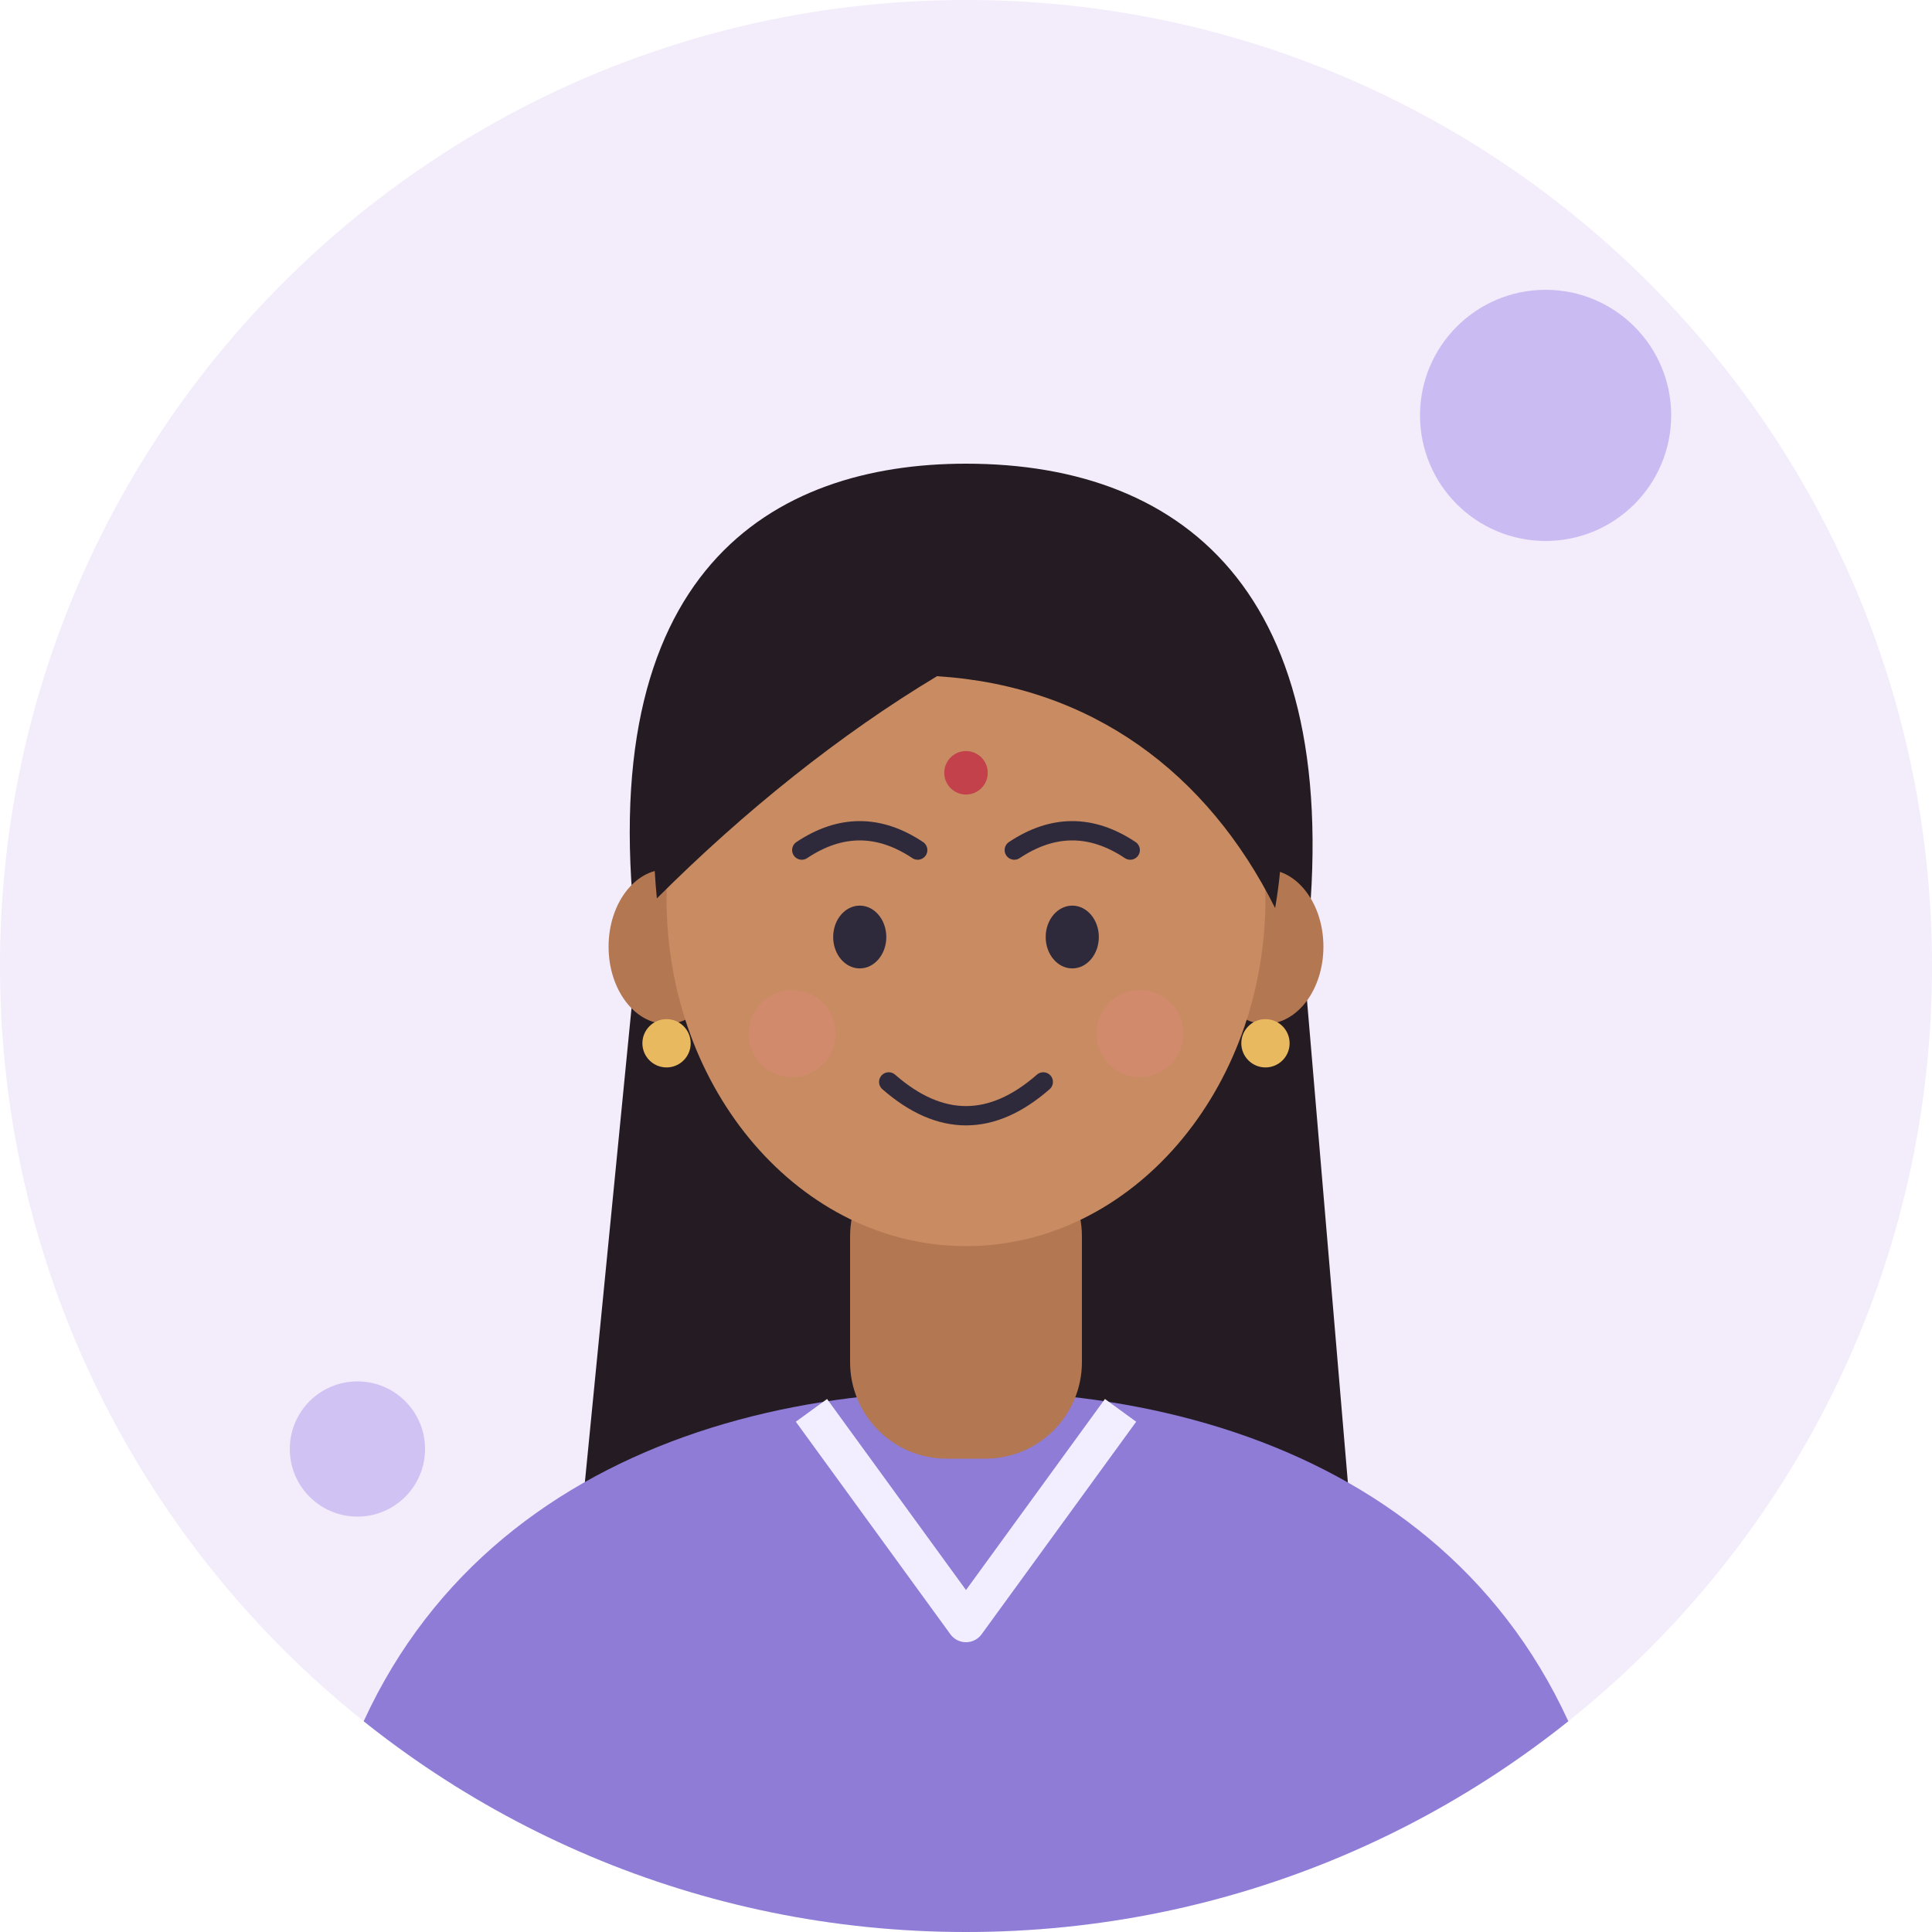
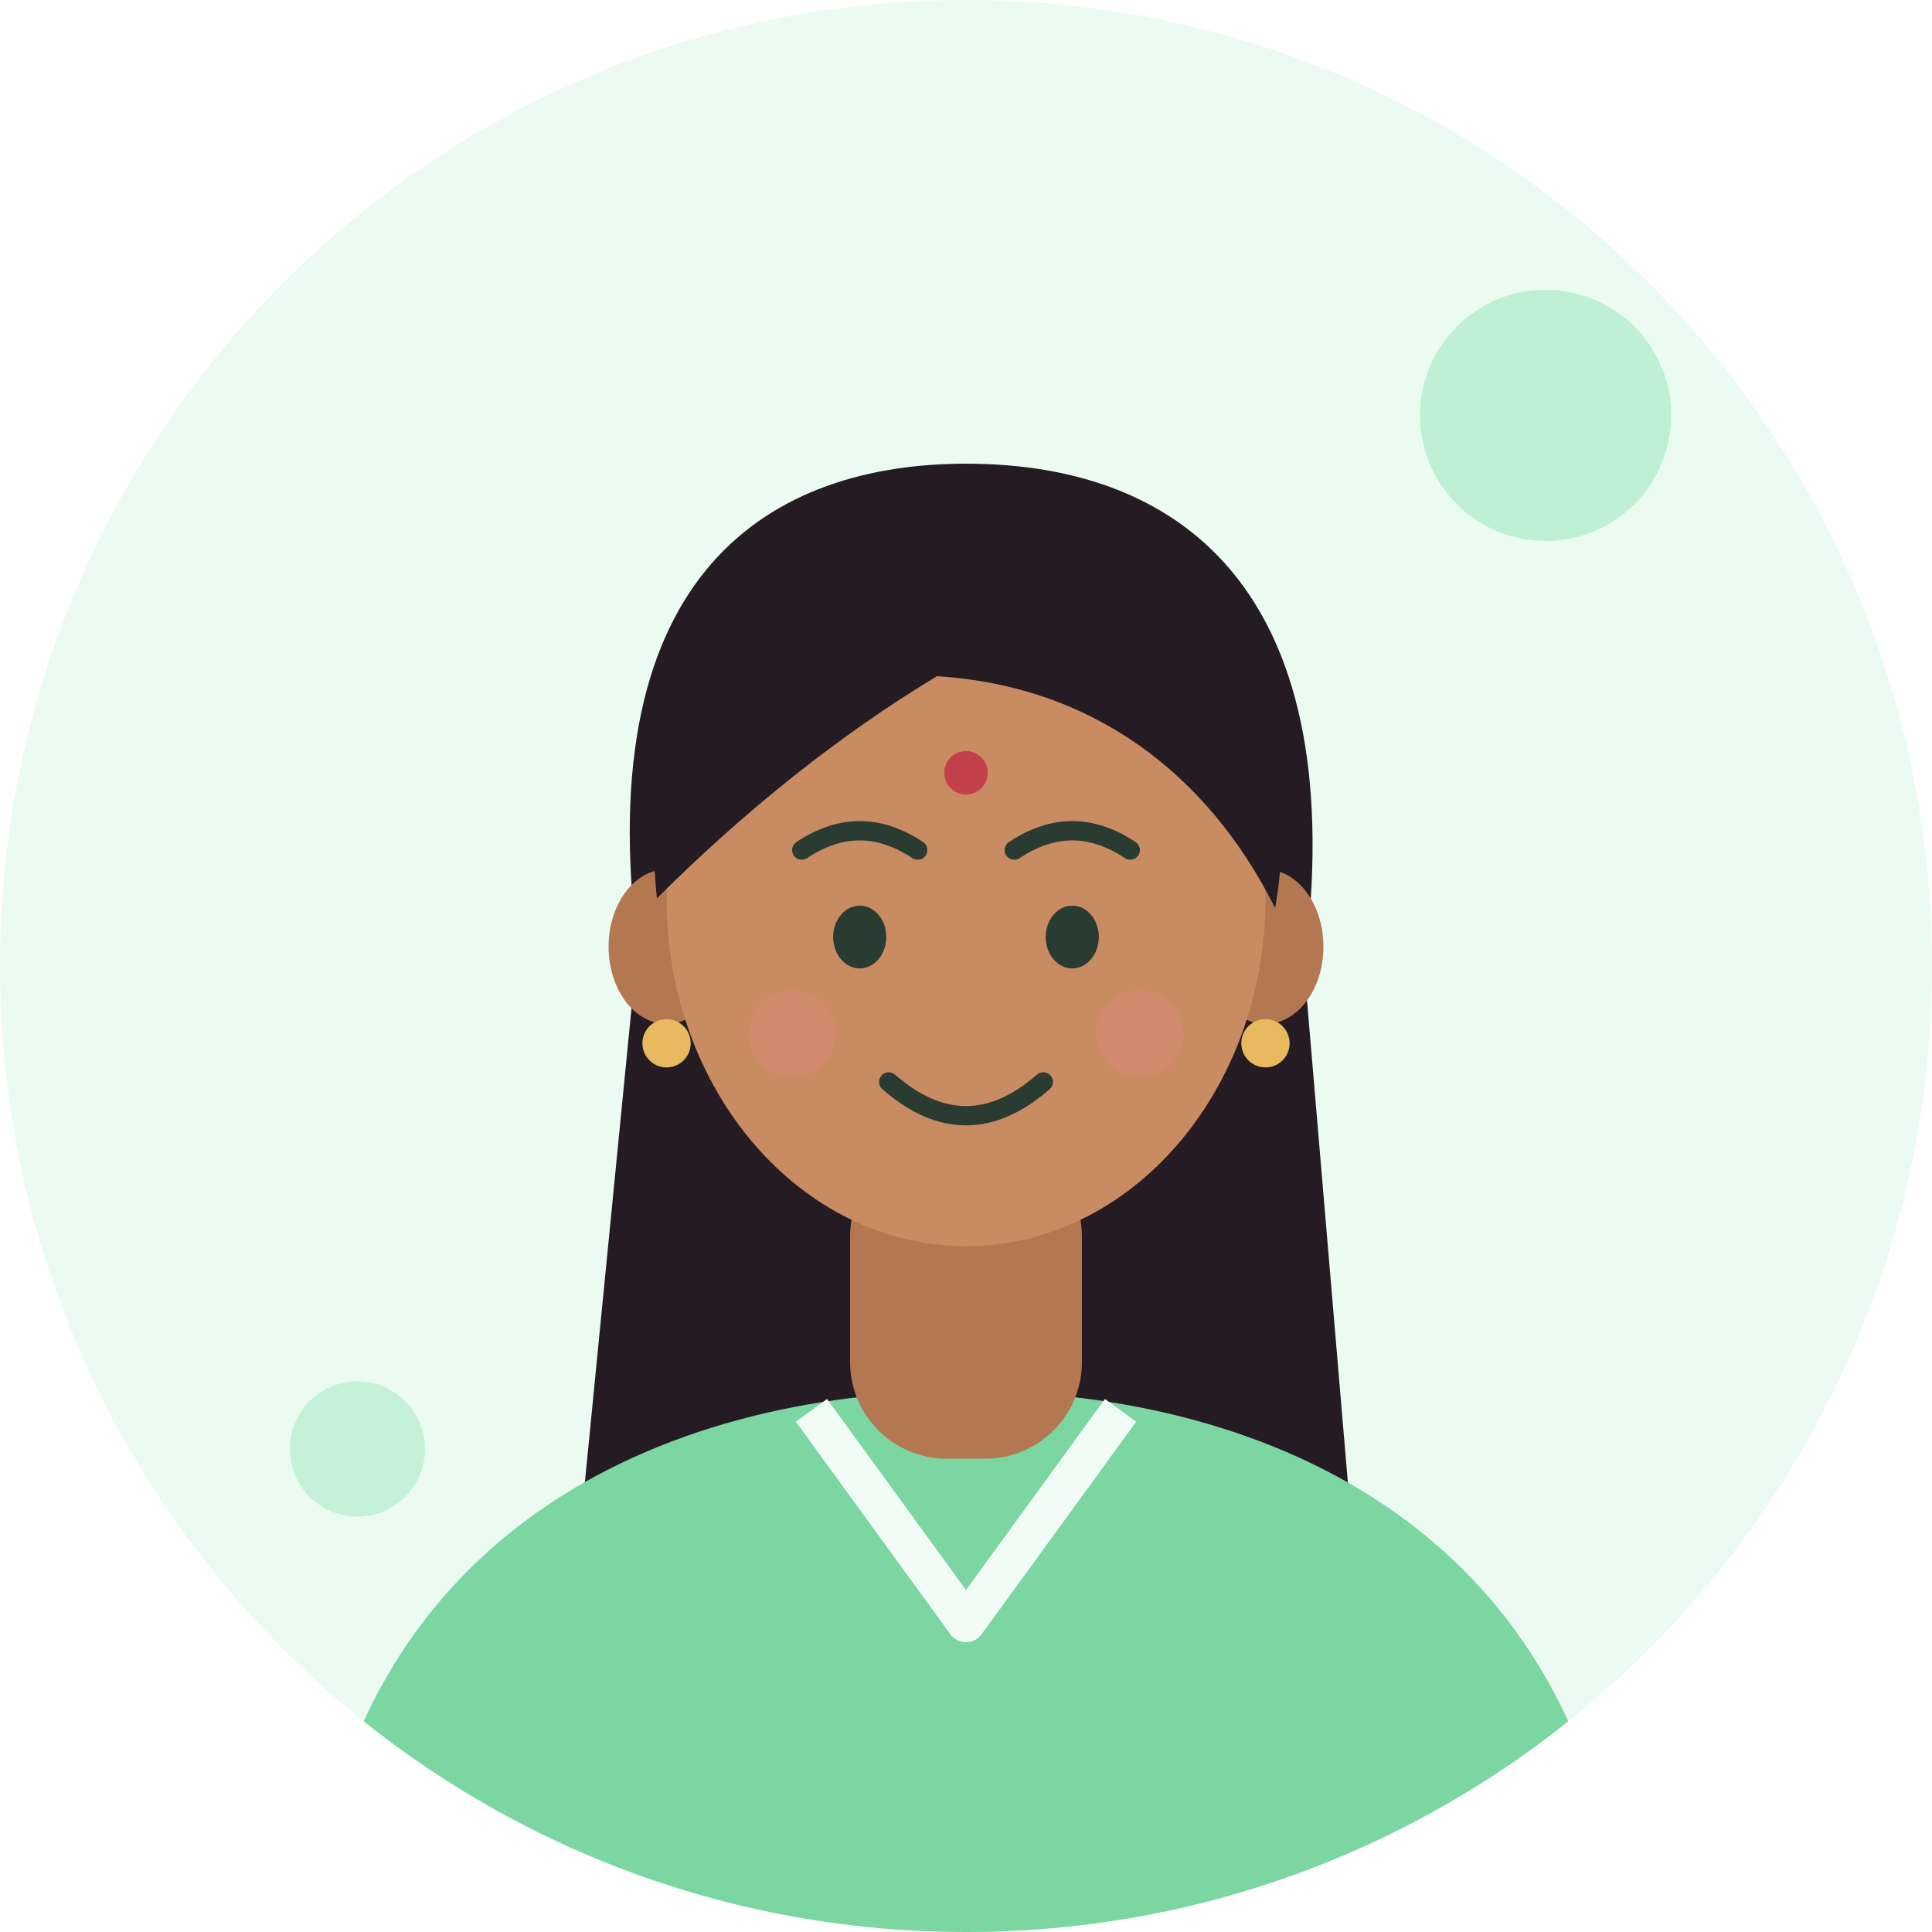
<svg xmlns="http://www.w3.org/2000/svg" viewBox="0 0 400 400" width="400" height="400" role="img">
-   <circle cx="200" cy="200" r="200" fill="#F3ECFB" />
-   <circle cx="320" cy="86" r="26" fill="#B9A8EE" opacity="0.7" />
-   <circle cx="74" cy="300" r="14" fill="#B9A8EE" opacity="0.6" />
+   <circle cx="200" cy="200" r="200" fill="#ECFBF2" />
+   <circle cx="320" cy="86" r="26" fill="#ABEBC6" opacity="0.7" />
+   <circle cx="74" cy="300" r="14" fill="#ABEBC6" opacity="0.6" />
  <clipPath id="c">
    <circle cx="200" cy="200" r="200" />
  </clipPath>
  <g clip-path="url(#c)">
    <path d="M132 196 C122 118 160 96 200 96 C246 96 280 124 270 200 L280 318 C250 340 150 340 120 318 Z" fill="#241C22" />
-     <path d="M64 400 C72 318 136 288 200 288 C264 288 328 318 336 400 Z" fill="#8E7CD6" />
+     <path d="M64 400 C72 318 136 288 200 288 C264 288 328 318 336 400 Z" fill="#7CD6A2" />
    <rect x="176" y="236" width="48" height="66" rx="20" fill="#B37752" />
-     <path d="M168 292 L200 336 L232 292" fill="none" stroke="#F3EEFF" stroke-width="8" stroke-linejoin="round" />
+     <path d="M168 292 L200 336 L232 292" fill="none" stroke="#F1FCF6" stroke-width="8" stroke-linejoin="round" />
    <ellipse cx="138" cy="196" rx="12" ry="16" fill="#B37752" />
    <ellipse cx="262" cy="196" rx="12" ry="16" fill="#B37752" />
    <ellipse cx="200" cy="186" rx="62" ry="72" fill="#C98B62" />
    <path d="M136 186 C130 126 168 104 204 106 C246 108 272 142 264 188 C250 160 226 142 194 140 C174 152 154 168 136 186 Z" fill="#241C22" />
-     <path d="M166 176 Q178 168 190 176" fill="none" stroke="#2E2A3B" stroke-width="4" stroke-linecap="round" />
-     <path d="M210 176 Q222 168 234 176" fill="none" stroke="#2E2A3B" stroke-width="4" stroke-linecap="round" />
-     <ellipse cx="178" cy="194" rx="5.5" ry="6.5" fill="#2E2A3B" />
-     <ellipse cx="222" cy="194" rx="5.5" ry="6.5" fill="#2E2A3B" />
+     <path d="M166 176 Q178 168 190 176" fill="none" stroke="#2A3B31" stroke-width="4" stroke-linecap="round" />
+     <path d="M210 176 Q222 168 234 176" fill="none" stroke="#2A3B31" stroke-width="4" stroke-linecap="round" />
+     <ellipse cx="178" cy="194" rx="5.5" ry="6.5" fill="#2A3B31" />
+     <ellipse cx="222" cy="194" rx="5.5" ry="6.5" fill="#2A3B31" />
    <circle cx="164" cy="214" r="9" fill="#E88A8A" opacity="0.28" />
    <circle cx="236" cy="214" r="9" fill="#E88A8A" opacity="0.28" />
-     <path d="M184 224 Q200 238 216 224" fill="none" stroke="#2E2A3B" stroke-width="4" stroke-linecap="round" />
+     <path d="M184 224 Q200 238 216 224" fill="none" stroke="#2A3B31" stroke-width="4" stroke-linecap="round" />
    <circle cx="200" cy="160" r="4.5" fill="#C2414B" />
    <circle cx="138" cy="216" r="5" fill="#E9B95F" />
    <circle cx="262" cy="216" r="5" fill="#E9B95F" />
  </g>
</svg>
